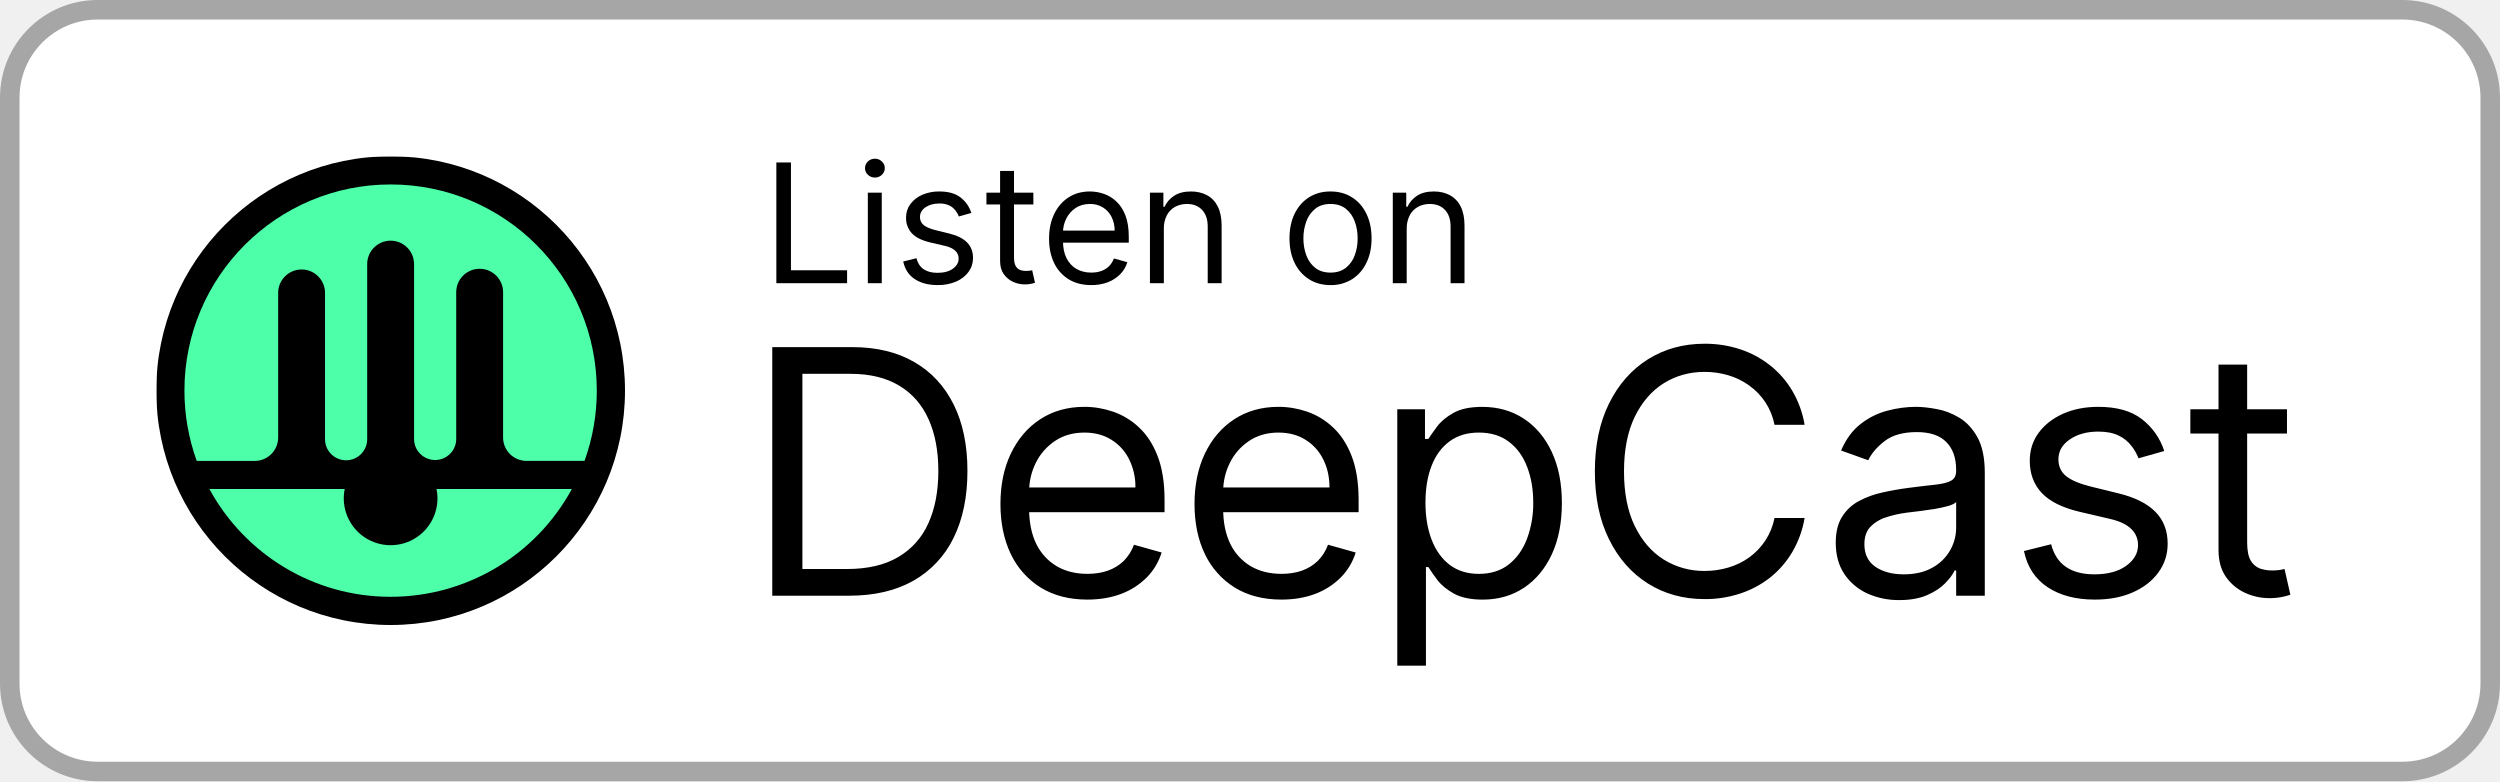
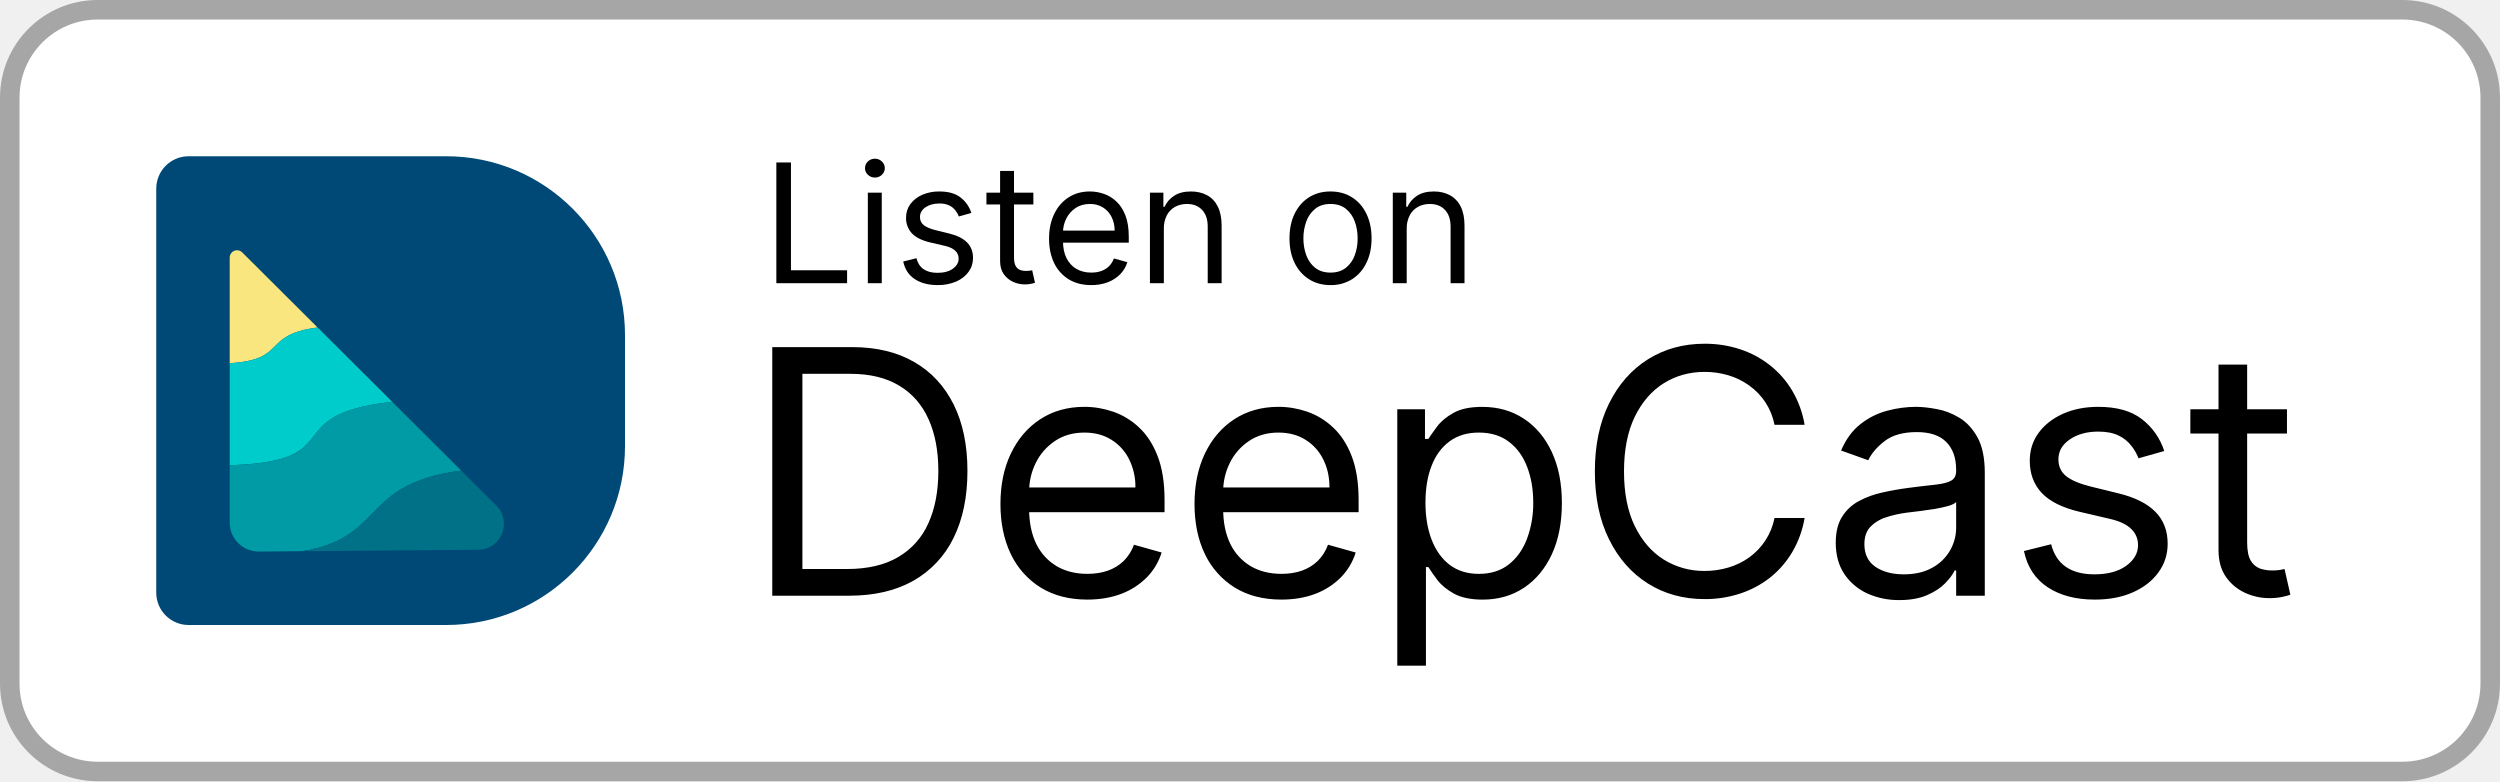
<svg xmlns="http://www.w3.org/2000/svg" width="128" height="40" fill="none" viewBox="0 0 128 40">
  <defs>
-     <clipPath id="deepcast-light__a">
-       <path fill="#fff" d="M8 8h24v24H8z" />
+     <path id="deepcast-light__a" fill="#fff" d="M8 8h24v24H8z" />
+   </defs>
+   <defs>
+     <clipPath id="deepcast-light__b">
+       <use href="#deepcast-light__a" />
    </clipPath>
    <clipPath id="deepcast-light__c">
-       <path fill="#fff" d="M9.444 9.444h21.113v21.113H9.444z" />
+       <use href="#deepcast-light__a" />
    </clipPath>
  </defs>
  <rect width="127" height="39" x=".5" y=".5" fill="#fff" rx="4.5" />
  <rect width="127" height="39" x=".5" y=".5" stroke="#A6A6A6" rx="4.5" />
-   <g clip-path="url(#deepcast-light__a)">
-     <mask id="deepcast-light__b" width="24" height="24" x="8" y="8" maskUnits="userSpaceOnUse" style="mask-type:alpha">
-       <circle cx="20" cy="20" r="12" fill="#000" />
-     </mask>
-     <g mask="url(#deepcast-light__b)">
-       <path fill="#000" d="M7.008 7.008h25.985v25.985H7.008z" />
-       <g clip-path="url(#deepcast-light__c)">
-         <path fill="#4DFFA9" fill-rule="evenodd" d="M29.279 25.038A10.554 10.554 0 0 1 20 30.556c-4.005 0-7.49-2.23-9.279-5.518h6.928a2.399 2.399 0 1 0 4.702 0h6.928Zm.648-1.44h-2.97a1.2 1.2 0 0 1-1.199-1.199v-7.437a1.2 1.2 0 0 0-2.4 0v7.557a1.08 1.08 0 0 1-2.158 0v-8.997a1.2 1.2 0 0 0-2.4 0v8.997a1.08 1.08 0 0 1-2.159 0v-7.557a1.2 1.2 0 0 0-2.399 0v7.437a1.2 1.2 0 0 1-1.2 1.2h-2.969A10.54 10.54 0 0 1 9.443 20C9.444 14.17 14.17 9.444 20 9.444S30.556 14.17 30.556 20a10.54 10.54 0 0 1-.629 3.599Z" clip-rule="evenodd" />
-       </g>
+   <g clip-path="url(#deepcast-light__b)">
+     <g clip-path="url(#deepcast-light__c)">
+       <path fill="#004977" d="M9.656 8h13.19C27.898 8 32 12.103 32 17.155v5.69C32 27.9 27.897 32 22.845 32H9.655A1.657 1.657 0 0 1 8 30.344V9.656C8 8.743 8.743 8 9.656 8Z" />
+       <path fill="#FAE67E" d="M12.403 12.924a.376.376 0 0 0-.642.266v5.405c2.991-.18 1.611-1.45 4.498-1.829l-3.856-3.842Z" />
+       <path fill="#0CC" d="m20.079 20.572-3.82-3.806c-2.887.378-1.507 1.649-4.498 1.83v5.225c6.278-.201 2.324-2.569 8.318-3.25Z" />
+       <path fill="#009BA4" d="m23.614 24.094-3.535-3.522c-5.994.68-2.04 3.048-8.318 3.249v2.935c0 .824.67 1.49 1.497 1.483l2.203-.018c4.276-.672 2.958-3.462 8.153-4.127Z" />
+       <path fill="#007187" d="M23.614 24.094c-5.195.665-3.877 3.455-8.153 4.127l9.023-.075c1.177-.01 1.757-1.434.925-2.264l-1.795-1.788Z" />
    </g>
  </g>
  <path fill="#000" d="M39.749 14.5V8.318h.748v5.518h2.874v.664h-3.622Zm4.684 0V9.864h.713V14.5h-.713Zm.362-5.41a.506.506 0 0 1-.359-.141.456.456 0 0 1-.148-.341c0-.133.05-.247.148-.341.1-.095.22-.142.36-.142.138 0 .257.047.356.142.1.094.15.208.15.341 0 .133-.05.246-.15.341a.496.496 0 0 1-.357.142Zm4.94 1.812-.64.181c-.04-.107-.1-.21-.179-.31a.865.865 0 0 0-.313-.254 1.14 1.14 0 0 0-.51-.1c-.284 0-.52.065-.71.196-.187.129-.28.293-.28.492a.51.51 0 0 0 .192.42c.13.102.33.188.604.256l.688.17c.415.1.724.254.927.461.203.206.305.47.305.794 0 .266-.077.503-.23.713-.15.209-.362.374-.633.495a2.33 2.33 0 0 1-.948.18c-.473 0-.864-.102-1.174-.307-.31-.205-.506-.505-.589-.9l.676-.169c.065.25.186.437.365.562.182.124.418.187.71.187.332 0 .595-.07.79-.211.198-.143.296-.314.296-.514a.54.54 0 0 0-.169-.404c-.112-.11-.285-.193-.519-.248l-.773-.18c-.424-.101-.736-.257-.935-.469a1.133 1.133 0 0 1-.296-.8c0-.261.073-.493.22-.694a1.5 1.5 0 0 1 .607-.474 2.13 2.13 0 0 1 .875-.172c.46 0 .82.1 1.081.302.264.201.45.467.561.797Zm3.173-1.038v.603h-2.403v-.603h2.403Zm-1.703-1.111h.712v4.419c0 .201.03.352.088.453.06.098.137.165.23.199a.92.92 0 0 0 .298.048c.079 0 .143-.004.194-.012l.12-.024.145.64a1.491 1.491 0 0 1-.531.085c-.201 0-.399-.044-.592-.13a1.177 1.177 0 0 1-.477-.396c-.125-.177-.187-.4-.187-.67V8.753Zm4.668 5.844c-.447 0-.832-.099-1.156-.296a1.99 1.99 0 0 1-.745-.833c-.174-.358-.26-.775-.26-1.25s.086-.893.26-1.256c.175-.364.418-.648.73-.85.314-.206.68-.309 1.099-.309.241 0 .48.04.715.121.236.08.45.211.643.392.193.18.347.417.462.713.115.296.172.66.172 1.092v.302h-3.574v-.616h2.85a1.52 1.52 0 0 0-.157-.7 1.183 1.183 0 0 0-.441-.486 1.234 1.234 0 0 0-.67-.178c-.284 0-.53.07-.737.212a1.39 1.39 0 0 0-.474.543c-.11.223-.166.463-.166.718v.41c0 .35.06.648.181.891.123.242.293.426.51.553.218.124.47.187.758.187.187 0 .356-.027.507-.079.153-.054.285-.135.396-.241.11-.109.196-.244.256-.405l.689.193a1.526 1.526 0 0 1-.366.616 1.78 1.78 0 0 1-.634.41 2.35 2.35 0 0 1-.848.146Zm3.716-2.886V14.5h-.712V9.864h.688v.724h.06a1.33 1.33 0 0 1 .495-.567c.222-.145.507-.218.858-.218.313 0 .588.065.823.193.236.127.42.32.55.58.13.258.196.584.196.978V14.5h-.712v-2.898c0-.364-.095-.648-.284-.85-.19-.206-.449-.309-.779-.309-.227 0-.43.05-.61.148a1.058 1.058 0 0 0-.42.432 1.43 1.43 0 0 0-.153.688Zm8.534 2.886c-.419 0-.786-.1-1.102-.3a2.018 2.018 0 0 1-.736-.835c-.175-.358-.263-.777-.263-1.256 0-.483.088-.905.263-1.265.177-.36.422-.64.736-.839.316-.2.683-.299 1.102-.299.418 0 .785.1 1.099.3.316.198.561.478.736.838.177.36.266.782.266 1.265 0 .479-.089.898-.266 1.256-.175.358-.42.636-.736.836a2.01 2.01 0 0 1-1.1.299Zm0-.64c.318 0 .58-.082.785-.245a1.44 1.44 0 0 0 .456-.643 2.47 2.47 0 0 0 .147-.863c0-.31-.049-.599-.147-.866a1.46 1.46 0 0 0-.456-.65c-.206-.164-.467-.247-.785-.247s-.58.083-.785.248a1.46 1.46 0 0 0-.456.649 2.487 2.487 0 0 0-.148.866c0 .31.05.598.148.863.099.266.25.48.456.643.205.163.467.245.785.245Zm3.9-2.246V14.5h-.712V9.864H72v.724h.06c.11-.235.274-.424.496-.567.221-.145.507-.218.857-.218.314 0 .589.065.824.193a1.3 1.3 0 0 1 .55.58c.13.258.196.584.196.978V14.5h-.713v-2.898c0-.364-.094-.648-.284-.85-.189-.206-.448-.309-.778-.309-.228 0-.43.05-.61.148a1.059 1.059 0 0 0-.42.432 1.43 1.43 0 0 0-.154.688ZM43.469 30.5H39.54V17.773h4.102c1.234 0 2.29.255 3.17.764.877.506 1.55 1.233 2.019 2.181.468.945.702 2.076.702 3.393 0 1.326-.236 2.468-.708 3.425a5.047 5.047 0 0 1-2.064 2.2c-.903.51-2 .764-3.293.764Zm-2.387-1.367h2.287c1.053 0 1.925-.203 2.617-.61a3.753 3.753 0 0 0 1.547-1.733c.34-.75.51-1.643.51-2.678 0-1.028-.168-1.912-.504-2.654-.335-.746-.837-1.318-1.504-1.715-.667-.402-1.497-.603-2.492-.603h-2.46v9.993Zm14.59 1.566c-.92 0-1.712-.203-2.38-.61a4.087 4.087 0 0 1-1.535-1.714c-.356-.738-.534-1.595-.534-2.573s.178-1.84.535-2.585c.36-.75.861-1.334 1.503-1.753.647-.422 1.4-.634 2.262-.634.498 0 .988.083 1.473.249a3.65 3.65 0 0 1 1.324.808c.398.368.715.857.95 1.466.237.61.355 1.36.355 2.25v.621h-7.358v-1.267h5.866a3.13 3.13 0 0 0-.323-1.442 2.435 2.435 0 0 0-.907-1c-.39-.245-.85-.367-1.38-.367-.584 0-1.09.145-1.516.435a2.862 2.862 0 0 0-.976 1.118c-.227.46-.341.953-.341 1.48v.845c0 .72.124 1.332.373 1.833a2.69 2.69 0 0 0 1.05 1.137c.447.257.967.385 1.56.385.385 0 .733-.053 1.044-.161.315-.112.586-.278.814-.497a2.26 2.26 0 0 0 .528-.833l1.417.398c-.15.48-.4.903-.752 1.267a3.67 3.67 0 0 1-1.305.846c-.518.198-1.1.298-1.746.298Zm9.936 0c-.92 0-1.713-.203-2.38-.61a4.087 4.087 0 0 1-1.535-1.714c-.356-.738-.534-1.595-.534-2.573s.178-1.84.534-2.585c.36-.75.862-1.334 1.504-1.753.646-.422 1.4-.634 2.262-.634.497 0 .988.083 1.473.249a3.65 3.65 0 0 1 1.323.808c.398.368.715.857.951 1.466.236.61.355 1.36.355 2.25v.621h-7.358v-1.267h5.866c0-.539-.108-1.02-.323-1.442a2.435 2.435 0 0 0-.907-1c-.39-.245-.85-.367-1.38-.367-.584 0-1.09.145-1.516.435a2.862 2.862 0 0 0-.976 1.118c-.228.46-.342.953-.342 1.48v.845c0 .72.124 1.332.373 1.833a2.69 2.69 0 0 0 1.05 1.137c.448.257.968.385 1.56.385.385 0 .733-.053 1.044-.161.315-.112.586-.278.814-.497a2.26 2.26 0 0 0 .529-.833l1.416.398c-.149.48-.4.903-.752 1.267a3.67 3.67 0 0 1-1.305.846c-.517.198-1.1.298-1.746.298Zm5.933 3.38V20.955h1.418v1.517h.173c.108-.166.257-.377.448-.634.195-.261.472-.493.833-.696.364-.207.857-.31 1.479-.31.803 0 1.512.2 2.125.602.613.402 1.092.972 1.436 1.709.343.738.515 1.608.515 2.61 0 1.011-.172 1.887-.515 2.629-.344.737-.82 1.309-1.43 1.715-.609.402-1.311.603-2.106.603-.614 0-1.105-.102-1.473-.305-.369-.207-.653-.44-.852-.702a9.407 9.407 0 0 1-.46-.659h-.124v5.047h-1.466Zm1.442-8.352c0 .721.106 1.357.317 1.908.212.547.52.976.926 1.287.406.306.903.46 1.492.46.613 0 1.124-.162 1.535-.485.414-.328.725-.767.932-1.318a5.17 5.17 0 0 0 .317-1.852c0-.67-.104-1.276-.31-1.814-.204-.543-.513-.972-.927-1.287-.41-.319-.926-.478-1.547-.478-.597 0-1.098.15-1.504.453-.406.299-.713.717-.92 1.256-.207.534-.31 1.158-.31 1.87Zm19.413-3.977h-1.541a3.204 3.204 0 0 0-1.3-2.014 3.482 3.482 0 0 0-1.062-.521 4.245 4.245 0 0 0-1.218-.174c-.77 0-1.469.194-2.094.584-.621.39-1.117.963-1.485 1.721-.365.758-.547 1.688-.547 2.79s.182 2.033.547 2.79c.368.759.864 1.333 1.485 1.722a3.88 3.88 0 0 0 2.094.584 4.24 4.24 0 0 0 1.218-.174c.39-.116.744-.288 1.063-.516a3.264 3.264 0 0 0 1.299-2.02h1.541a5.135 5.135 0 0 1-.634 1.747c-.306.514-.688.95-1.143 1.311a5.009 5.009 0 0 1-1.535.814 5.722 5.722 0 0 1-1.809.28c-1.085 0-2.05-.265-2.896-.795-.845-.53-1.51-1.285-1.995-2.263-.484-.977-.727-2.137-.727-3.48 0-1.342.243-2.502.727-3.48.485-.977 1.15-1.732 1.995-2.262.845-.53 1.81-.795 2.896-.795a5.72 5.72 0 0 1 1.809.28c.567.186 1.079.46 1.535.82a4.68 4.68 0 0 1 1.143 1.305 5.06 5.06 0 0 1 .634 1.746Zm4.85 8.974a3.878 3.878 0 0 1-1.646-.342 2.826 2.826 0 0 1-1.175-1c-.29-.44-.435-.97-.435-1.591 0-.547.108-.99.323-1.33a2.28 2.28 0 0 1 .864-.808 4.54 4.54 0 0 1 1.193-.435c.44-.1.88-.178 1.324-.236a56.63 56.63 0 0 1 1.41-.168c.365-.042.63-.11.796-.205.17-.096.255-.261.255-.498v-.05c0-.612-.168-1.089-.504-1.428-.33-.34-.834-.51-1.51-.51-.7 0-1.249.153-1.647.46-.397.306-.677.634-.838.982l-1.393-.498c.25-.58.58-1.031.995-1.354a3.727 3.727 0 0 1 1.367-.684 5.676 5.676 0 0 1 1.467-.199c.306 0 .658.038 1.056.112.402.07.79.218 1.162.441.377.224.69.562.939 1.013.248.452.372 1.057.372 1.815V30.5h-1.466v-1.293h-.075c-.1.207-.265.43-.497.665-.232.236-.54.437-.926.603-.385.166-.855.249-1.41.249Zm.224-1.318c.58 0 1.07-.114 1.467-.341a2.327 2.327 0 0 0 1.218-2.02v-1.343c-.062.075-.199.143-.41.205a6.92 6.92 0 0 1-.721.156 32.684 32.684 0 0 1-1.405.186c-.38.05-.737.13-1.069.243a1.842 1.842 0 0 0-.795.49c-.199.216-.298.51-.298.883 0 .51.188.895.565 1.156.381.257.864.385 1.448.385Zm13.34-6.314-1.318.373a2.465 2.465 0 0 0-.366-.64 1.782 1.782 0 0 0-.647-.522c-.273-.137-.623-.205-1.05-.205-.584 0-1.071.135-1.46.404-.386.265-.578.603-.578 1.013 0 .364.132.652.397.864.266.211.68.387 1.243.528l1.417.348c.854.207 1.49.524 1.908.95.419.423.628.968.628 1.635 0 .547-.158 1.036-.473 1.467-.31.43-.745.77-1.305 1.019-.559.249-1.209.373-1.951.373-.974 0-1.779-.211-2.417-.634-.638-.423-1.042-1.04-1.212-1.852l1.392-.348c.132.514.383.9.752 1.156.373.257.859.385 1.46.385.684 0 1.227-.145 1.628-.435.406-.294.609-.646.609-1.056a1.11 1.11 0 0 0-.348-.833c-.232-.228-.588-.398-1.068-.51l-1.591-.372c-.875-.208-1.517-.529-1.927-.964-.406-.439-.609-.988-.609-1.646 0-.54.151-1.015.454-1.43.306-.414.723-.74 1.249-.976.53-.236 1.131-.354 1.802-.354.945 0 1.686.207 2.225.622a3.35 3.35 0 0 1 1.156 1.64Zm6.283-2.137v1.242h-4.947v-1.242h4.947Zm-3.505-2.287h1.466v9.098c0 .414.06.725.181.932a.93.93 0 0 0 .472.41c.195.066.4.1.615.1a2.6 2.6 0 0 0 .398-.025l.248-.05.299 1.317a2.85 2.85 0 0 1-.417.112 3.059 3.059 0 0 1-.677.062c-.414 0-.82-.089-1.218-.267a2.417 2.417 0 0 1-.982-.814c-.257-.365-.385-.825-.385-1.38v-9.495Z" />
</svg>
